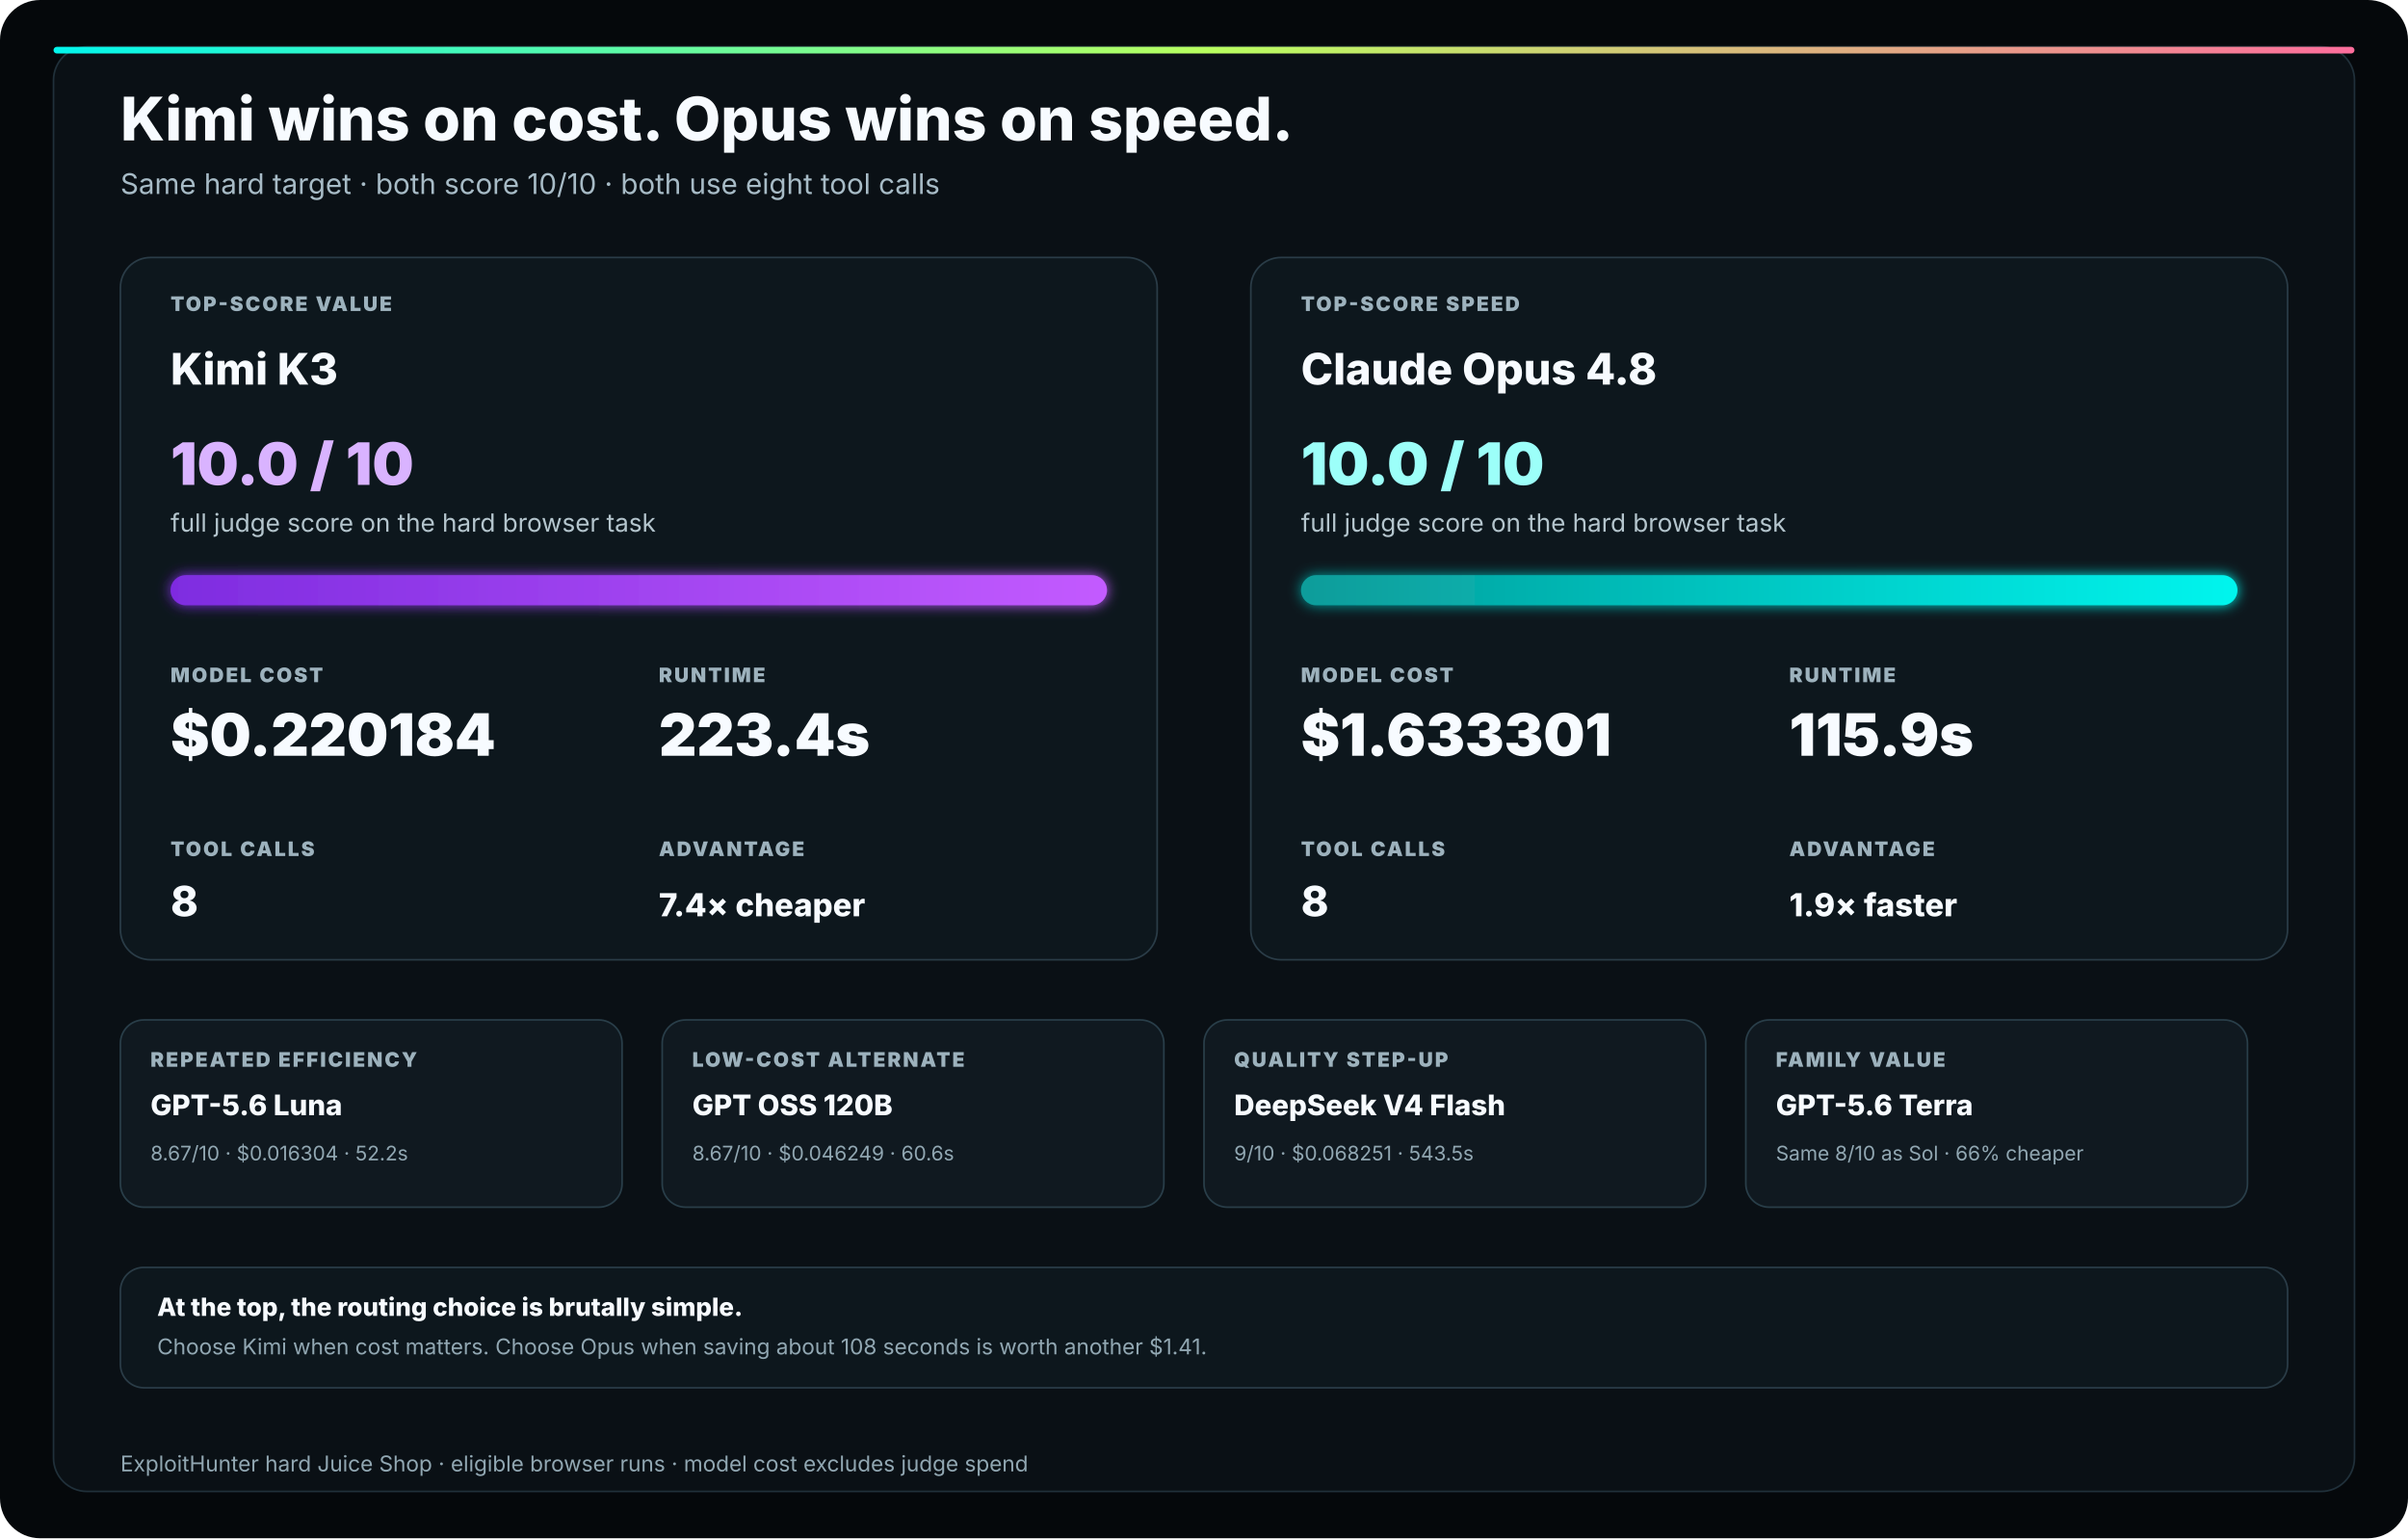
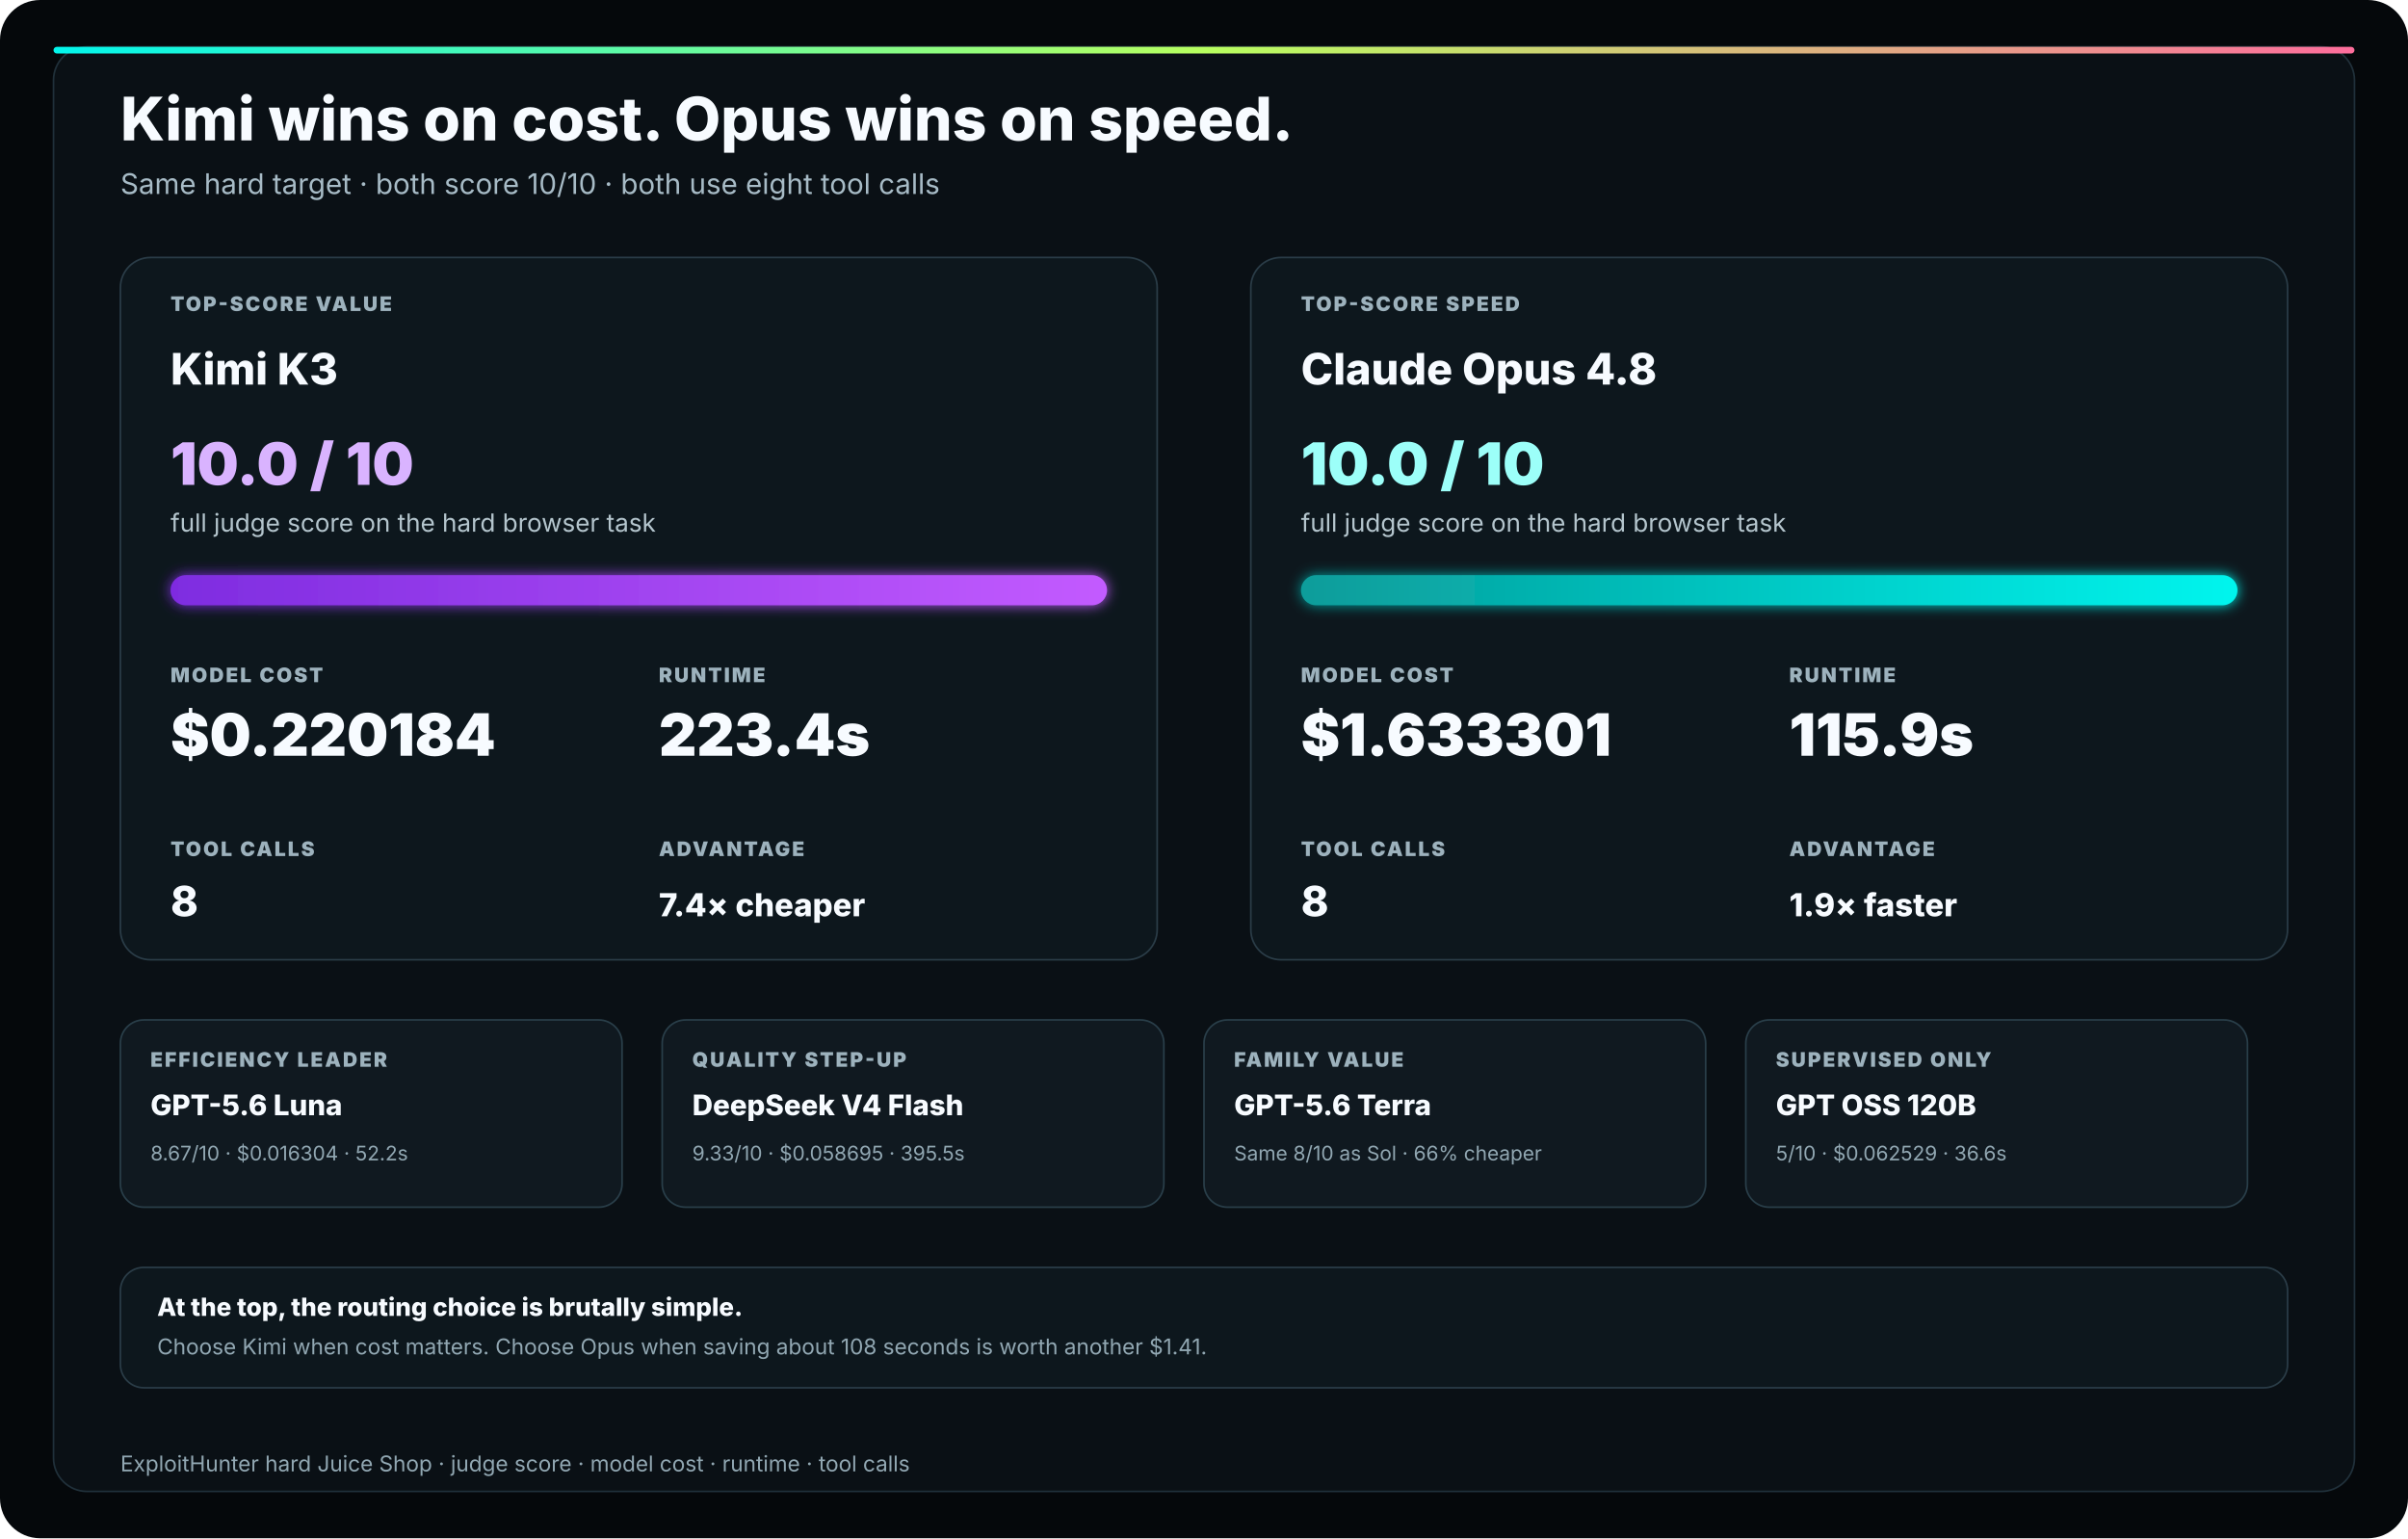
<svg xmlns="http://www.w3.org/2000/svg" viewBox="0 0 1440 920" role="img" aria-labelledby="title desc">
  <defs>
    <linearGradient id="rule" x1="0" x2="1">
      <stop stop-color="#00f5ee" />
      <stop offset=".5" stop-color="#b8ff5f" />
      <stop offset="1" stop-color="#ff6b9d" />
    </linearGradient>
    <linearGradient id="kimi" x1="0" x2="1">
      <stop stop-color="#7e2ce0" />
      <stop offset="1" stop-color="#c35bff" />
    </linearGradient>
    <linearGradient id="opus" x1="0" x2="1">
      <stop stop-color="#089c9a" />
      <stop offset="1" stop-color="#00f5ee" />
    </linearGradient>
    <filter id="glow" x="-30%" y="-70%" width="160%" height="240%">
      <feGaussianBlur stdDeviation="4" result="b" />
      <feMerge>
        <feMergeNode in="b" />
        <feMergeNode in="SourceGraphic" />
      </feMerge>
    </filter>
    <style>text{font-family:ui-sans-serif,system-ui,-apple-system,BlinkMacSystemFont,"Segoe UI",sans-serif;fill:#f7fbff}.title{font-size:36px;font-weight:820}.sub{font-size:17px;fill:#a7bbc6}.eyebrow{font-size:12px;font-weight:850;letter-spacing:1.2px;fill:#9db2bd}.model{font-size:26px;font-weight:840}.big{font-size:35px;font-weight:850;font-variant-numeric:tabular-nums}.metric{font-size:15px;fill:#b4c5cd}.small{font-size:12px;fill:#91a7b2}.note{font-size:13px;fill:#91a7b2}.card{fill:#0d171d;stroke:#2a3c47}.chip{fill:#101920;stroke:#293e49}.track{fill:#132129}.purple{fill:#d9b3ff}.cyan{fill:#9cfff9}.lime{fill:#dfffc0}</style>
  </defs>
  <rect width="1440" height="920" rx="24" fill="#05080b" />
  <rect x="32" y="28" width="1376" height="864" rx="20" fill="#0a1015" stroke="#20303a" />
  <rect x="32" y="28" width="1376" height="4" rx="2" fill="url(#rule)" />
  <text class="title" x="72" y="84">Kimi wins on cost. Opus wins on speed.</text>
  <text class="sub" x="72" y="116">Same hard target · both score 10/10 · both use eight tool calls</text>
  <g transform="translate(72 154)">
    <rect class="card" width="620" height="420" rx="18" />
    <g transform="translate(30 32)">
      <text class="eyebrow">TOP-SCORE VALUE</text>
      <text class="model" y="44" fill="#d9b3ff">Kimi K3</text>
      <text class="big purple" y="104">10.0 / 10</text>
      <text class="metric" y="132">full judge score on the hard browser task</text>
      <rect class="track" y="158" width="560" height="18" rx="9" />
      <rect y="158" width="560" height="18" rx="9" fill="url(#kimi)" filter="url(#glow)" />
      <g transform="translate(0 222)">
        <text class="eyebrow">MODEL COST</text>
        <text class="big" y="44">$0.220184</text>
      </g>
      <g transform="translate(292 222)">
        <text class="eyebrow">RUNTIME</text>
        <text class="big" y="44">223.4s</text>
      </g>
      <g transform="translate(0 326)">
        <text class="eyebrow">TOOL CALLS</text>
        <text x="0" y="36" font-size="25" font-weight="840">8</text>
      </g>
      <g transform="translate(292 326)">
        <text class="eyebrow">ADVANTAGE</text>
        <text x="0" y="36" font-size="19" font-weight="820" fill="#dfffc0">7.4× cheaper</text>
      </g>
    </g>
    <g transform="translate(676 0)">
      <rect class="card" width="620" height="420" rx="18" />
      <g transform="translate(30 32)">
        <text class="eyebrow">TOP-SCORE SPEED</text>
        <text class="model" y="44" fill="#9cfff9">Claude Opus 4.8</text>
        <text class="big cyan" y="104">10.0 / 10</text>
        <text class="metric" y="132">full judge score on the hard browser task</text>
        <rect class="track" y="158" width="560" height="18" rx="9" />
        <rect y="158" width="560" height="18" rx="9" fill="url(#opus)" filter="url(#glow)" />
        <g transform="translate(0 222)">
          <text class="eyebrow">MODEL COST</text>
          <text class="big" y="44">$1.633301</text>
        </g>
        <g transform="translate(292 222)">
          <text class="eyebrow">RUNTIME</text>
          <text class="big" y="44">115.9s</text>
        </g>
        <g transform="translate(0 326)">
          <text class="eyebrow">TOOL CALLS</text>
          <text x="0" y="36" font-size="25" font-weight="840">8</text>
        </g>
        <g transform="translate(292 326)">
          <text class="eyebrow">ADVANTAGE</text>
          <text x="0" y="36" font-size="19" font-weight="820" fill="#dfffc0">1.9× faster</text>
        </g>
      </g>
    </g>
  </g>
  <g transform="translate(72 610)">
    <g>
      <rect class="chip" width="300" height="112" rx="14" />
-       <text class="eyebrow" x="18" y="28">REPEATED EFFICIENCY</text>
+       <text class="eyebrow" x="18" y="28">EFFICIENCY LEADER</text>
      <text x="18" y="57" font-size="17" font-weight="820" fill="#dfffc0">GPT-5.6 Luna</text>
      <text class="small" x="18" y="84">8.67/10 · $0.016304 · 52.2s</text>
    </g>
    <g transform="translate(324)">
      <rect class="chip" width="300" height="112" rx="14" />
-       <text class="eyebrow" x="18" y="28">LOW-COST ALTERNATE</text>
-       <text x="18" y="57" font-size="17" font-weight="820" fill="#9cfff9">GPT OSS 120B</text>
-       <text class="small" x="18" y="84">8.67/10 · $0.046249 · 60.6s</text>
+       <text class="eyebrow" x="18" y="28">QUALITY STEP-UP</text>
+       <text x="18" y="57" font-size="17" font-weight="820" fill="#9cfff9">DeepSeek V4 Flash</text>
+       <text class="small" x="18" y="84">9.33/10 · $0.058695 · 395.5s</text>
    </g>
    <g transform="translate(648)">
-       <rect class="chip" width="300" height="112" rx="14" />
-       <text class="eyebrow" x="18" y="28">QUALITY STEP-UP</text>
-       <text x="18" y="57" font-size="17" font-weight="820" fill="#9cfff9">DeepSeek V4 Flash</text>
-       <text class="small" x="18" y="84">9/10 · $0.068251 · 543.5s</text>
-     </g>
-     <g transform="translate(972)">
      <rect class="chip" width="300" height="112" rx="14" />
      <text class="eyebrow" x="18" y="28">FAMILY VALUE</text>
      <text x="18" y="57" font-size="17" font-weight="820" fill="#dfffc0">GPT-5.6 Terra</text>
      <text class="small" x="18" y="84">Same 8/10 as Sol · 66% cheaper</text>
+     </g>
+     <g transform="translate(972)">
+       <rect class="chip" width="300" height="112" rx="14" />
+       <text class="eyebrow" x="18" y="28">SUPERVISED ONLY</text>
+       <text x="18" y="57" font-size="17" font-weight="820" fill="#ffb1ca">GPT OSS 120B</text>
+       <text class="small" x="18" y="84">5/10 · $0.062529 · 36.6s</text>
    </g>
  </g>
  <g transform="translate(72 758)">
    <rect width="1296" height="72" rx="14" fill="#0d171d" stroke="#2a3c47" />
    <text x="22" y="29" font-size="15" font-weight="820" fill="#dfffc0">At the top, the routing choice is brutally simple.</text>
    <text class="note" x="22" y="52">Choose Kimi when cost matters. Choose Opus when saving about 108 seconds is worth another $1.41.</text>
  </g>
-   <text class="note" x="72" y="880">ExploitHunter hard Juice Shop · eligible browser runs · model cost excludes judge spend</text>
+   <text class="note" x="72" y="880">ExploitHunter hard Juice Shop · judge score · model cost · runtime · tool calls</text>
</svg>
